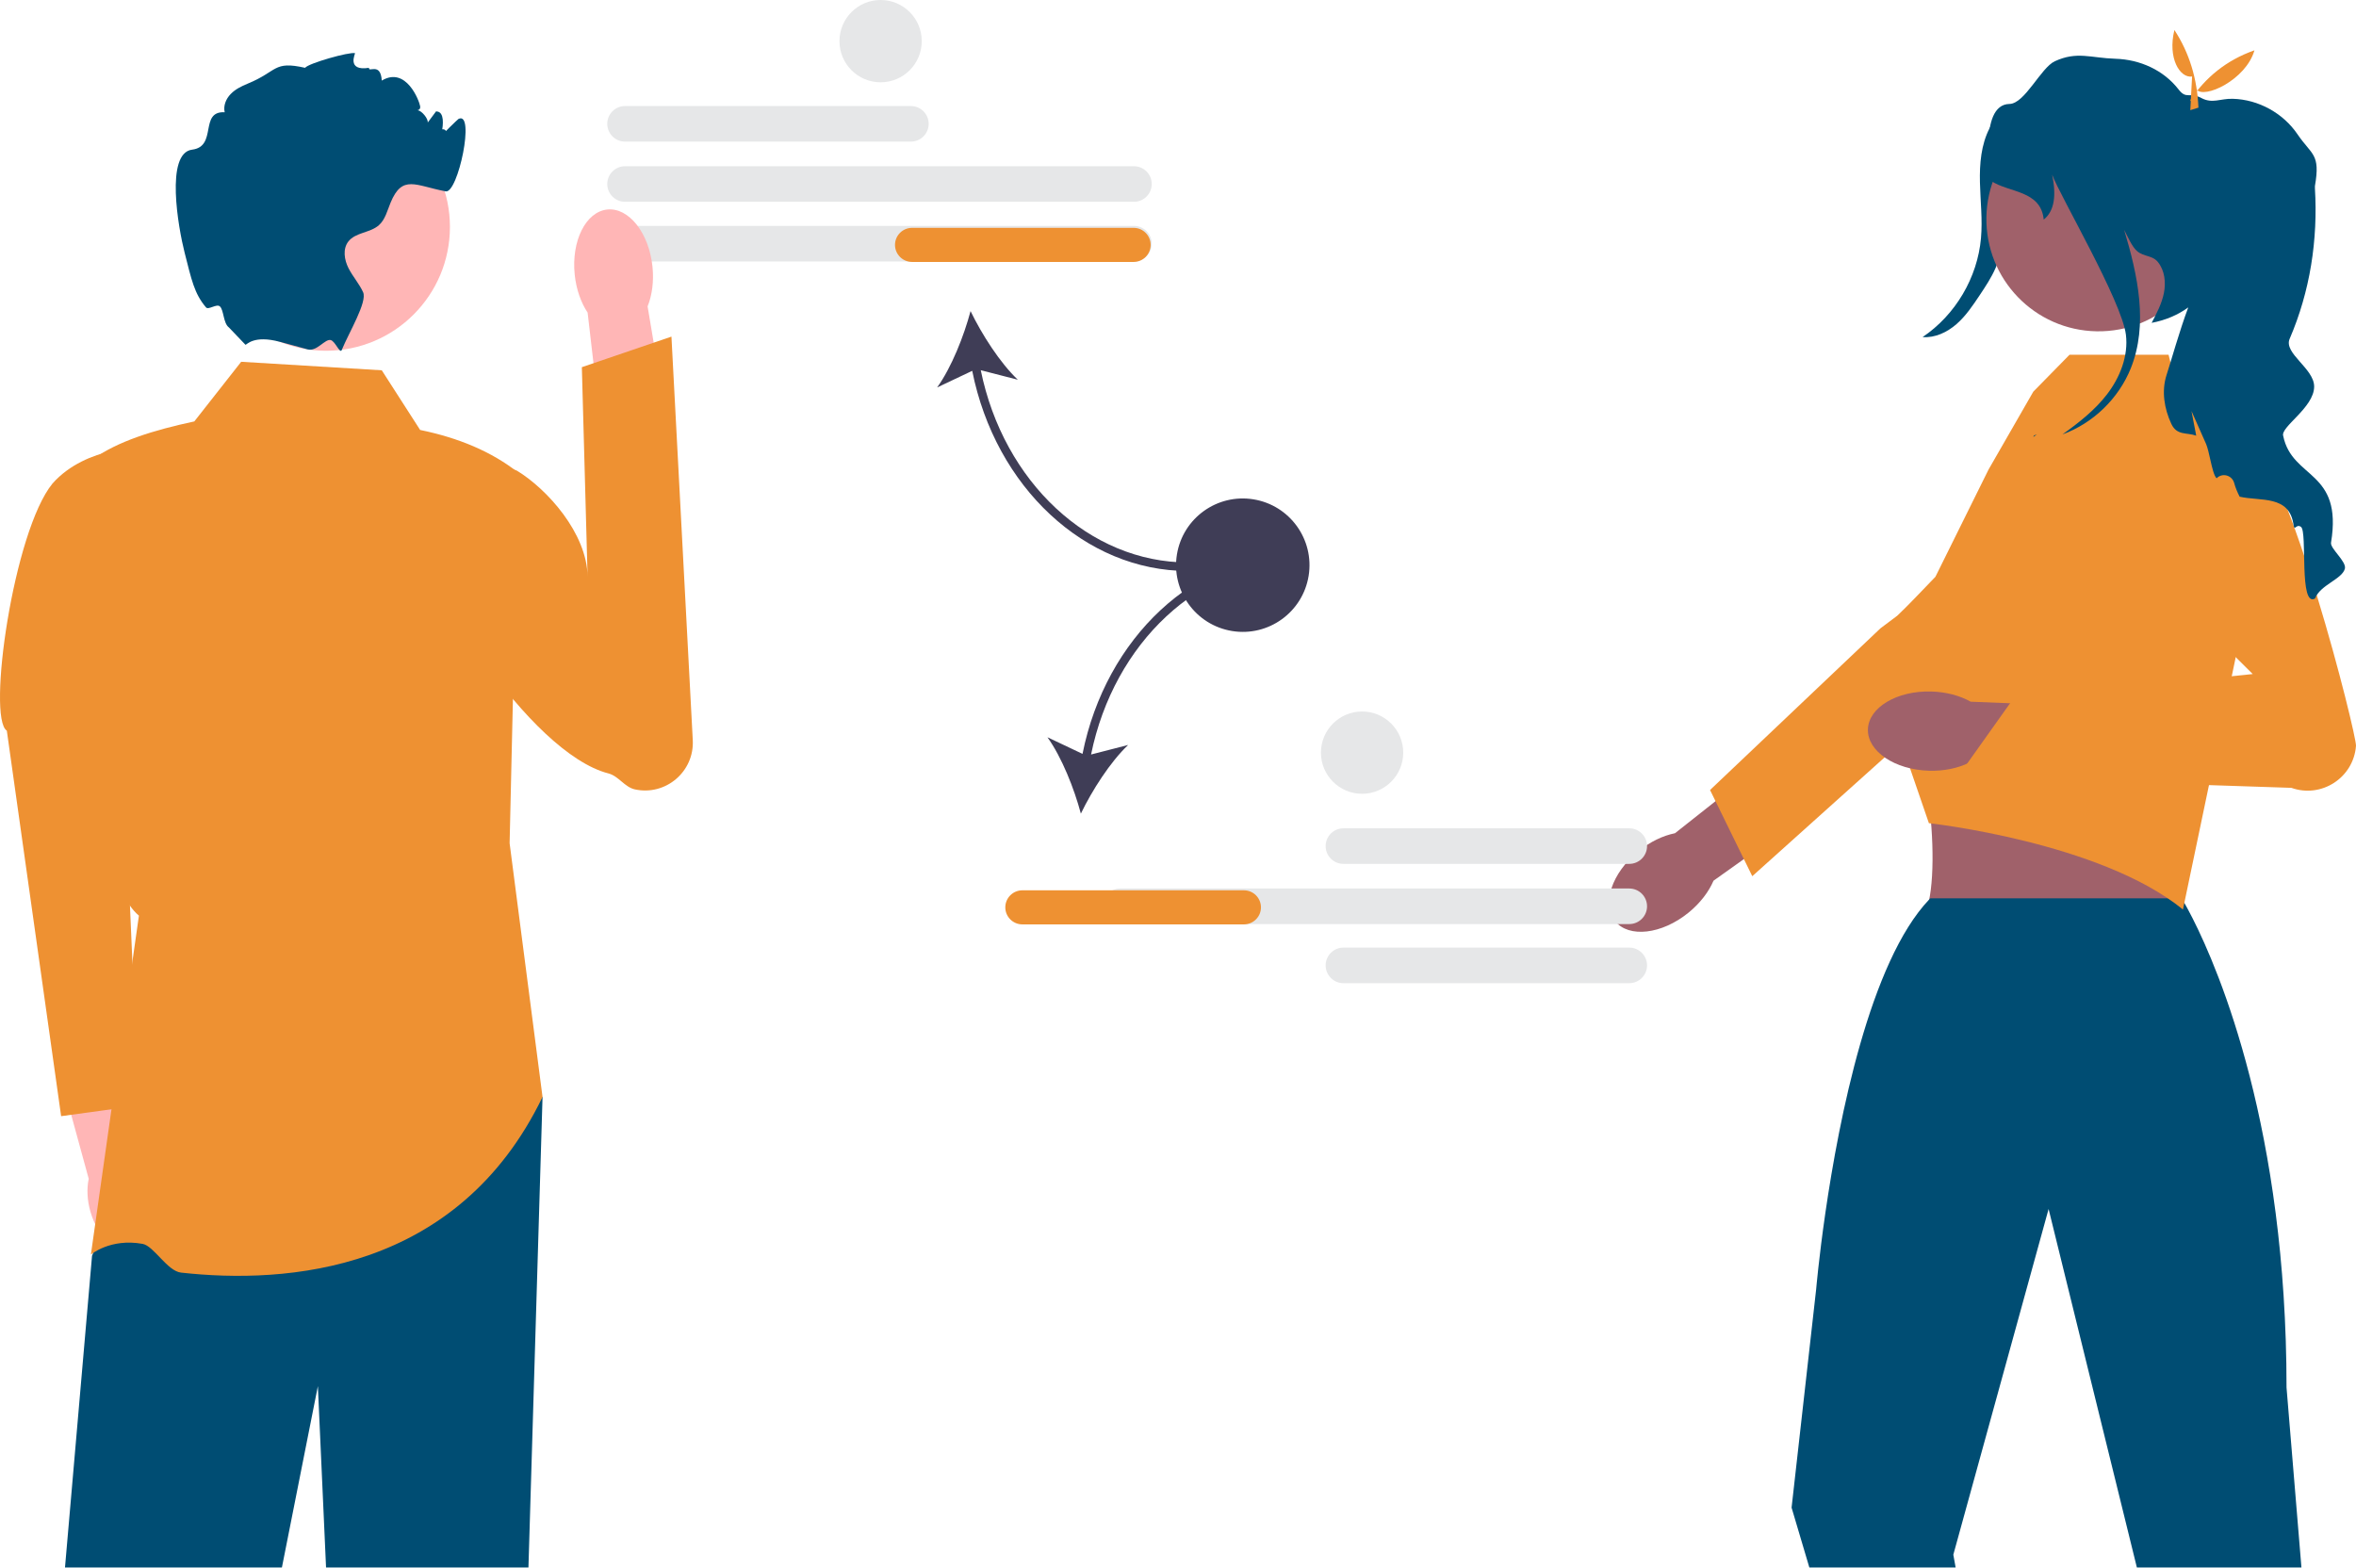
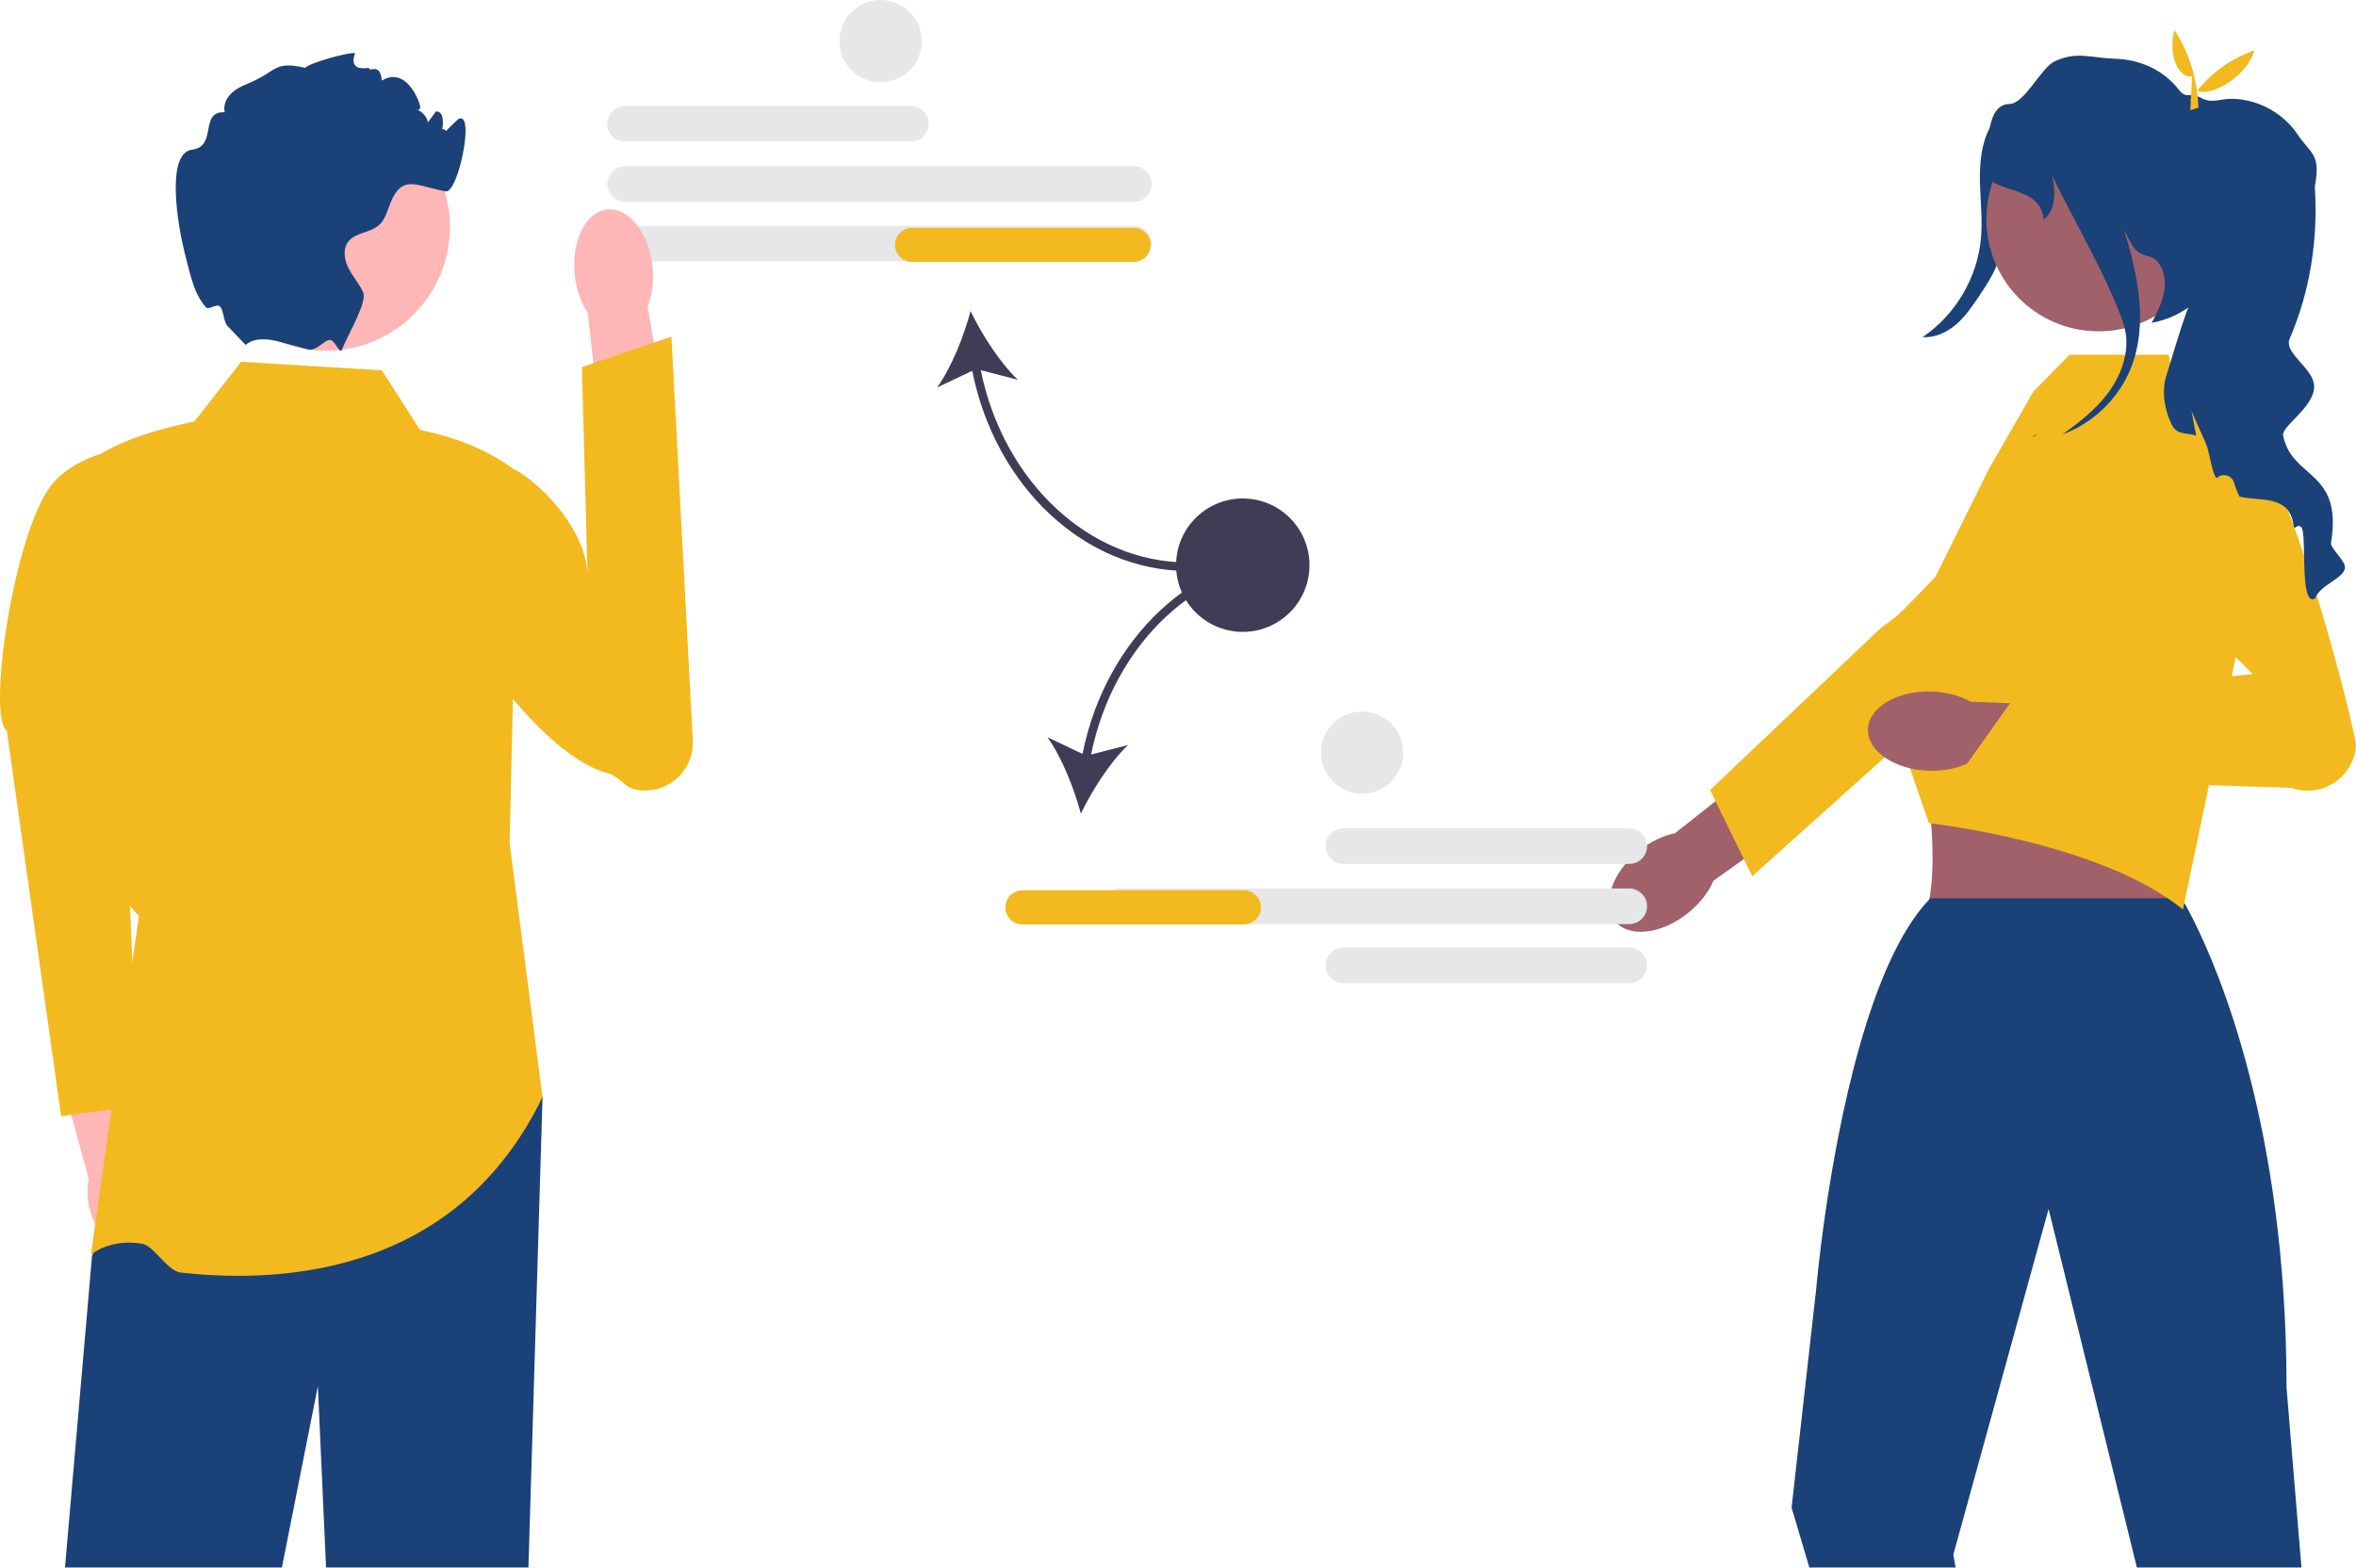
<svg xmlns="http://www.w3.org/2000/svg" width="552.941" height="367.92" viewBox="0 0 552.941 367.92">
  <path d="M213.78,33.239h-67.085c-2.301,0-4.174-1.872-4.174-4.174s1.873-4.174,4.174-4.174h67.085c2.301,0,4.174,1.872,4.174,4.174s-1.873,4.174-4.174,4.174Z" fill="#e6e7e8" />
  <path d="M266.133,47.366h-119.438c-2.301,0-4.174-1.872-4.174-4.174s1.873-4.174,4.174-4.174h119.438c2.301,0,4.174,1.872,4.174,4.174s-1.873,4.174-4.174,4.174h0Z" fill="#e6e7e8" />
  <path d="M266.133,61.366h-119.438c-2.301,0-4.174-1.872-4.174-4.174s1.873-4.174,4.174-4.174h119.438c2.301,0,4.174,1.872,4.174,4.174s-1.873,4.174-4.174,4.174h0Z" fill="#e6e7e8" />
  <path d="M278.785,134.019v-2c-23.085,0-43.245-18.858-48.604-45.126l8.698,2.238c-4.207-3.986-8.457-10.659-11.094-16.112-1.557,5.854-4.466,13.212-7.841,17.922l8.23-3.899c5.472,27.328,26.498,46.976,50.611,46.976Z" fill="#3f3d56" />
-   <path d="M270.053,57.48c0,2.206-1.794,4-4,4h-52c-2.206,0-4-1.794-4-4s1.794-4,4-4h52c2.206,0,4,1.794,4,4Z" fill="#ee9132" />
+   <path d="M270.053,57.48c0,2.206-1.794,4-4,4h-52c-2.206,0-4-1.794-4-4s1.794-4,4-4h52c2.206,0,4,1.794,4,4Z" fill="#f2ba1e" />
  <g>
    <g>
      <path d="M35.904,280.297c-.792-2.756-2.147-5.108-3.761-6.785l-5.864-26.73-12.781,3.131,7.324,26.778c-.482,2.266-.385,4.97,.406,7.727,1.808,6.297,6.56,10.479,10.612,9.341,4.053-1.138,5.872-7.165,4.063-13.462h-0Z" fill="#ffb6b6" />
-       <path d="M34.136,104.956s-13.805-.476-21.805,8.524C3.165,124.676-3.1,168.547,1.603,171.501l12.743,90.485,18.171-2.497-4.663-108.569,6.282-45.964v0Z" fill="#ee9132" />
+       <path d="M34.136,104.956s-13.805-.476-21.805,8.524C3.165,124.676-3.1,168.547,1.603,171.501l12.743,90.485,18.171-2.497-4.663-108.569,6.282-45.964v0Z" fill="#f2ba1e" />
    </g>
-     <polygon points="127.331 257.48 124.023 367.917 76.523 367.917 74.603 325.347 66.163 367.917 15.253 367.917 21.603 294.737 28.163 279.347 32.603 268.917 127.331 257.48" fill="#004D73" />
-     <path d="M89.603,86.917l-33-2-11,14c-9.5,2.034-18.081,4.66-24,9,1.416,41.926-1.695,96.442,11,107l-11.273,79.563s4.546-3.895,12.14-2.52c2.623,.475,5.79,6.385,9.014,6.743,24.77,2.752,64.937-.078,84.846-41.223l-7.727-59.563,2-87c-6.252-4.942-14.026-8.154-23-10l-9-14v-0Z" fill="#ee9132" />
+     <polygon points="127.331 257.48 124.023 367.917 76.523 367.917 74.603 325.347 66.163 367.917 15.253 367.917 21.603 294.737 28.163 279.347 32.603 268.917 127.331 257.48" fill="#1A4178" />
+     <path d="M89.603,86.917l-33-2-11,14c-9.5,2.034-18.081,4.66-24,9,1.416,41.926-1.695,96.442,11,107l-11.273,79.563s4.546-3.895,12.14-2.52c2.623,.475,5.79,6.385,9.014,6.743,24.77,2.752,64.937-.078,84.846-41.223l-7.727-59.563,2-87c-6.252-4.942-14.026-8.154-23-10l-9-14v-0Z" fill="#f2ba1e" />
    <g>
      <path d="M153.134,62.578c.358,3.467-.097,6.727-1.144,9.341l5.497,32.812-15.69,2.159-3.887-33.517c-1.559-2.345-2.671-5.444-3.029-8.911-.818-7.92,2.605-14.763,7.645-15.283s9.789,5.478,10.607,13.398v0h-0Z" fill="#ffb6b6" />
-       <path d="M100.971,113.424c-1.643,2.424-1.185,5.148-1.577,8.422-1.665,13.896,24.964,54.96,43.39,59.688,2.418,.62,3.795,3.229,6.236,3.753h0c7.23,1.554,13.961-4.184,13.57-11.569l-5.005-94.708-21.027,7.172,1.346,49.171c-.134-10.187-9.488-20.559-16.573-24.873,0,0-14.351-5.922-20.36,2.944Z" fill="#ee9132" />
+       <path d="M100.971,113.424c-1.643,2.424-1.185,5.148-1.577,8.422-1.665,13.896,24.964,54.96,43.39,59.688,2.418,.62,3.795,3.229,6.236,3.753h0c7.23,1.554,13.961-4.184,13.57-11.569l-5.005-94.708-21.027,7.172,1.346,49.171c-.134-10.187-9.488-20.559-16.573-24.873,0,0-14.351-5.922-20.36,2.944Z" fill="#f2ba1e" />
    </g>
    <g>
      <circle cx="76.528" cy="53.262" r="29.068" fill="#ffb6b6" />
-       <path d="M103.603,31.917c-.25,.06,3.826-3.913,4-4,4-2-.11,17.55-3,17-7.11-1.35-10.18-4.03-12.94,2.66-.77,1.86-1.25,3.96-2.75,5.29-2.06,1.81-5.48,1.66-7.16,3.82-1.35,1.74-.96,4.3,.04,6.26,1,1.97,2.52,3.64,3.43,5.65,1.02,2.26-3.33,9.45-4.99,13.49v.01l-.01,.024c-.441,1.06-1.489-1.993-2.596-2.298-1.324-.365-3.275,2.762-5.384,2.194-.01,0-.02-.01-.03-.01-2.01-.56-4.25-1.16-6.47-1.76h-.01c-6.25-1.7-7.83,.74-8.13,.67l-3.88-4.06c-1.332-.97-1.181-4.099-2.12-4.94-.768-.687-2.682,.901-3.246,.24-2.766-3.24-3.403-6.481-5.034-12.88-1.49-5.85-4.58-23.36,1.77-24.15,5.99-.75,1.61-9.09,7.64-8.78-.36-1.52,.31-3.15,1.4-4.27,1.08-1.13,2.52-1.83,3.97-2.43,7.15-2.92,5.96-5.43,13.5-3.73,.75-1.05,10.367-3.787,11.727-3.437,.1,.02-2.097,4.287,3.273,3.437-.2,1.23,2.727-1.437,3,3,5.727-3.437,8.81,4.79,9,6,.25,1.51-2.03,.74-.51,.97,.9,.14,2.44,1.97,2.29,2.88,.65-.88,1.3-1.75,1.96-2.63,.12,.01,.23,.03,.35,.05,3.04,.58-.445,10.518-.32,7.42,.23-5.69,4.26-2.36,1.23-1.69h0Z" fill="#004D73" />
+       <path d="M103.603,31.917c-.25,.06,3.826-3.913,4-4,4-2-.11,17.55-3,17-7.11-1.35-10.18-4.03-12.94,2.66-.77,1.86-1.25,3.96-2.75,5.29-2.06,1.81-5.48,1.66-7.16,3.82-1.35,1.74-.96,4.3,.04,6.26,1,1.97,2.52,3.64,3.43,5.65,1.02,2.26-3.33,9.45-4.99,13.49v.01l-.01,.024c-.441,1.06-1.489-1.993-2.596-2.298-1.324-.365-3.275,2.762-5.384,2.194-.01,0-.02-.01-.03-.01-2.01-.56-4.25-1.16-6.47-1.76h-.01c-6.25-1.7-7.83,.74-8.13,.67l-3.88-4.06c-1.332-.97-1.181-4.099-2.12-4.94-.768-.687-2.682,.901-3.246,.24-2.766-3.24-3.403-6.481-5.034-12.88-1.49-5.85-4.58-23.36,1.77-24.15,5.99-.75,1.61-9.09,7.64-8.78-.36-1.52,.31-3.15,1.4-4.27,1.08-1.13,2.52-1.83,3.97-2.43,7.15-2.92,5.96-5.43,13.5-3.73,.75-1.05,10.367-3.787,11.727-3.437,.1,.02-2.097,4.287,3.273,3.437-.2,1.23,2.727-1.437,3,3,5.727-3.437,8.81,4.79,9,6,.25,1.51-2.03,.74-.51,.97,.9,.14,2.44,1.97,2.29,2.88,.65-.88,1.3-1.75,1.96-2.63,.12,.01,.23,.03,.35,.05,3.04,.58-.445,10.518-.32,7.42,.23-5.69,4.26-2.36,1.23-1.69h0Z" fill="#1A4178" />
    </g>
  </g>
-   <path d="M474.37,25.958c-1.074,8.827-2.248,17.643-3.52,26.443-.517,3.575-1.063,7.194-2.502,10.508-.982,2.261-2.357,4.327-3.724,6.378-1.616,2.424-3.258,4.879-5.453,6.795s-5.045,3.262-7.949,3.036c7.706-5.188,12.886-13.962,13.704-23.215,.385-4.35-.143-8.722-.244-13.088-.101-4.366,.264-8.883,2.278-12.758s5.993-6.976,10.358-6.866l-2.948,2.766h0Z" fill="#004D73" />
+   <path d="M474.37,25.958c-1.074,8.827-2.248,17.643-3.52,26.443-.517,3.575-1.063,7.194-2.502,10.508-.982,2.261-2.357,4.327-3.724,6.378-1.616,2.424-3.258,4.879-5.453,6.795s-5.045,3.262-7.949,3.036c7.706-5.188,12.886-13.962,13.704-23.215,.385-4.35-.143-8.722-.244-13.088-.101-4.366,.264-8.883,2.278-12.758s5.993-6.976,10.358-6.866l-2.948,2.766h0Z" fill="#1A4178" />
  <g>
    <path d="M396.268,214.231h0c-6.271,5.086-13.977,5.974-17.214,1.983s-.777-11.348,5.494-16.434c2.745-2.226,5.765-3.648,8.565-4.208l26.84-21.217,9.688,12.807-27.488,19.556c-1.126,2.624-3.141,5.285-5.886,7.512h-0l0,0Z" fill="#a0616a" />
-     <path d="M401.338,185.428l39.993-37.948,4-3s22.958-22.366,28.902-22.879c2.518-.216,5.036,.411,7.157,1.789,3.427,2.222,5.202,5.88,5.202,9.566,0,3.081-1.241,6.176-3.78,8.455l-36.614,32.869-15.576,13.982-19.371,17.394-1.97-4.011-6.659-13.592-1.284-2.626v0l0-0Z" fill="#ee9132" />
+     <path d="M401.338,185.428l39.993-37.948,4-3s22.958-22.366,28.902-22.879c2.518-.216,5.036,.411,7.157,1.789,3.427,2.222,5.202,5.88,5.202,9.566,0,3.081-1.241,6.176-3.78,8.455l-36.614,32.869-15.576,13.982-19.371,17.394-1.97-4.011-6.659-13.592-1.284-2.626v0l0-0Z" fill="#f2ba1e" />
  </g>
  <path d="M486.853,159.746l-40.043,12.265c6.704,1.889,9.511,42.74,3.272,44.008,0,0,66.365,4.72,62.743,0-4.414-5.754,1.506-43.992,4.329-44.008l-30.301-12.265Z" fill="#a0616a" />
-   <path d="M540.136,367.92l-3.5-42.24c0-15.11-.98-28.76-2.55-40.93-6.29-48.85-22.06-73.89-22.06-73.89h-59c-.08,.09-.16,.16-.24,.25l-.01,.01c-13.92,14.63-21.16,51.42-24.38,73.63-1.53,10.57-2.15,17.84-2.15,17.84l-5.77,51.28,4.17,14.05h34.33l-.54-3.01,22.09-80.16,.27-.98,.24,.98,20.48,83.17h38.62v-0Z" fill="#004D73" />
-   <path d="M454.235,135.379l12.467-25.167,10.505-18.284,8.495-8.657h23.249l2.164,8.657,12.986,7.214,4.593,36.073-16.365,78.265c-19.479-15.872-59.628-20.268-59.628-20.268l-6.505-18.931-4.3-22.805-.519-2.727,12.857-13.37h0v0Z" fill="#ee9132" />
+   <path d="M540.136,367.92l-3.5-42.24c0-15.11-.98-28.76-2.55-40.93-6.29-48.85-22.06-73.89-22.06-73.89h-59c-.08,.09-.16,.16-.24,.25l-.01,.01c-13.92,14.63-21.16,51.42-24.38,73.63-1.53,10.57-2.15,17.84-2.15,17.84l-5.77,51.28,4.17,14.05h34.33l-.54-3.01,22.09-80.16,.27-.98,.24,.98,20.48,83.17h38.62v-0Z" fill="#1A4178" />
+   <path d="M454.235,135.379l12.467-25.167,10.505-18.284,8.495-8.657h23.249l2.164,8.657,12.986,7.214,4.593,36.073-16.365,78.265c-19.479-15.872-59.628-20.268-59.628-20.268l-6.505-18.931-4.3-22.805-.519-2.727,12.857-13.37h0v0Z" fill="#f2ba1e" />
  <g>
    <path d="M452.74,180.905h0c-8.07-.229-14.495-4.578-14.349-9.714,.146-5.136,6.806-9.113,14.877-8.884,3.533,.1,6.75,.99,9.239,2.39l34.185,1.399-.998,16.028-33.593-3.081c-2.564,1.256-5.827,1.962-9.359,1.862h-0l-0,0Z" fill="#a0616a" />
-     <path d="M496.457,126.198l32.246,32.014-56.168,5.752-13.053,18.36,78.288,2.596c7.064,2.515,14.587-2.366,15.169-9.842v-0c.196-2.524-15.887-66.572-25.624-72.518-11.412-6.969-30.858,23.638-30.858,23.638l6.369-10.603-6.369,10.603Z" fill="#ee9132" />
+     <path d="M496.457,126.198l32.246,32.014-56.168,5.752-13.053,18.36,78.288,2.596c7.064,2.515,14.587-2.366,15.169-9.842v-0c.196-2.524-15.887-66.572-25.624-72.518-11.412-6.969-30.858,23.638-30.858,23.638l6.369-10.603-6.369,10.603Z" fill="#f2ba1e" />
  </g>
  <circle cx="492.526" cy="51.433" r="26.333" transform="translate(433.1594 543.0663) rotate(-89.07621)" fill="#a0616a" />
-   <path d="M550.331,133.48c-.66,2.5-5.8,3.79-7,7-3.82,2.18-1.75-15.63-3.29-16.8-1.19-.89-1.51,1.26-1.78-.59-1.02-6.94-7.69-5.39-12.63-6.51-.56-1.09-.99-2.15-1.27-3.18-.5-1.86-2.78-2.51-4.13-1.14-.61-.54-1.05-2.45-1.48-4.36-.31-1.39-.62-2.78-.98-3.66l-3.44-7.76,1.11,5.78c-2.25-.81-4.52,.03-5.83-2.75-1.68-3.57-2.35-7.75-1.13-11.5,1.11-3.4,2.98-10.21,5.09-15.85-2.39,1.73-5.26,2.99-8.59,3.62,1.18-2.24,2.38-4.52,2.88-7.01,.49-2.49,.19-5.26-1.39-7.24-1.3-1.63-3.22-1.22-4.84-2.53-1.26-1.02-2.35-3.63-3.11-5.06,3.24,10.77,5.69,22.21,1.57,32.49-2.85,7.12-8.85,12.91-16.05,15.54,3.83-2.74,7.57-5.66,10.44-9.38,3.07-3.99,5.07-9.03,4.46-14.03-.96-7.85-15.52-32.68-17.31-37.56,.98,4.77,.6,8.49-1.98,10.54-.67-6.92-8.21-6.29-12.32-9.06,0,0-3.18-17.97,4.28-18.08,3.6-.05,7.37-8.51,10.64-10.02,5.22-2.41,8.42-.77,14.21-.59,5.78,.17,11.33,2.66,14.86,7.23,1.85,2.39,2.53,.49,5.31,1.98,2.64,1.41,4.42,.1,7.41,.19,5.99,.16,11.8,3.36,15.16,8.31,3.36,4.96,5.43,4.5,4.1,12.17-.02,.09-.02,.27,0,.54,.73,12.08-1.14,24.19-5.93,35.31-1.48,3.42,5.759,6.95,5.749,11.22-.01,4.96-7.999,9.48-7.259,11.6,2.12,10.21,14.03,7.94,11.22,25.03-.23,1.39,3.69,4.44,3.25,6.11Z" fill="#004D73" />
-   <path d="M477.378,102.211c.22-.07,.44-.15,.66-.24-.28,.2-.55,.39-.83,.59l.17-.35Z" fill="#004D73" />
-   <path d="M514.47,17.96c-2.865,.426-5.775-4.327-4.148-10.918,3.544,5.42,5.356,11.521,5.641,18.222l-1.91,.592,.417-7.896Z" fill="#ee9132" />
-   <path d="M529.106,11.808c-1.955,6.927-11.882,11.562-13.635,9.152l-.201,4.131-1.227-1.579c3.56-5.294,8.413-9.356,15.063-11.704h0Z" fill="#ee9132" />
+   <path d="M550.331,133.48c-.66,2.5-5.8,3.79-7,7-3.82,2.18-1.75-15.63-3.29-16.8-1.19-.89-1.51,1.26-1.78-.59-1.02-6.94-7.69-5.39-12.63-6.51-.56-1.09-.99-2.15-1.27-3.18-.5-1.86-2.78-2.51-4.13-1.14-.61-.54-1.05-2.45-1.48-4.36-.31-1.39-.62-2.78-.98-3.66l-3.44-7.76,1.11,5.78c-2.25-.81-4.52,.03-5.83-2.75-1.68-3.57-2.35-7.75-1.13-11.5,1.11-3.4,2.98-10.21,5.09-15.85-2.39,1.73-5.26,2.99-8.59,3.62,1.18-2.24,2.38-4.52,2.88-7.01,.49-2.49,.19-5.26-1.39-7.24-1.3-1.63-3.22-1.22-4.84-2.53-1.26-1.02-2.35-3.63-3.11-5.06,3.24,10.77,5.69,22.21,1.57,32.49-2.85,7.12-8.85,12.91-16.05,15.54,3.83-2.74,7.57-5.66,10.44-9.38,3.07-3.99,5.07-9.03,4.46-14.03-.96-7.85-15.52-32.68-17.31-37.56,.98,4.77,.6,8.49-1.98,10.54-.67-6.92-8.21-6.29-12.32-9.06,0,0-3.18-17.97,4.28-18.08,3.6-.05,7.37-8.51,10.64-10.02,5.22-2.41,8.42-.77,14.21-.59,5.78,.17,11.33,2.66,14.86,7.23,1.85,2.39,2.53,.49,5.31,1.98,2.64,1.41,4.42,.1,7.41,.19,5.99,.16,11.8,3.36,15.16,8.31,3.36,4.96,5.43,4.5,4.1,12.17-.02,.09-.02,.27,0,.54,.73,12.08-1.14,24.19-5.93,35.31-1.48,3.42,5.759,6.95,5.749,11.22-.01,4.96-7.999,9.48-7.259,11.6,2.12,10.21,14.03,7.94,11.22,25.03-.23,1.39,3.69,4.44,3.25,6.11Z" fill="#1A4178" />
+   <path d="M477.378,102.211c.22-.07,.44-.15,.66-.24-.28,.2-.55,.39-.83,.59l.17-.35Z" fill="#1A4178" />
+   <path d="M514.47,17.96c-2.865,.426-5.775-4.327-4.148-10.918,3.544,5.42,5.356,11.521,5.641,18.222l-1.91,.592,.417-7.896Z" fill="#f2ba1e" />
+   <path d="M529.106,11.808c-1.955,6.927-11.882,11.562-13.635,9.152l-.201,4.131-1.227-1.579c3.56-5.294,8.413-9.356,15.063-11.704h0Z" fill="#f2ba1e" />
  <g>
    <path d="M311.121,198.594c0-2.301,1.873-4.174,4.174-4.174h67.085c2.301,0,4.174,1.873,4.174,4.174s-1.873,4.174-4.174,4.174h-67.085c-2.301,0-4.174-1.873-4.174-4.174Z" fill="#e6e7e8" />
    <path d="M311.121,226.594c0-2.301,1.873-4.174,4.174-4.174h67.085c2.301,0,4.174,1.873,4.174,4.174s-1.873,4.174-4.174,4.174h-67.085c-2.301,0-4.174-1.873-4.174-4.174Z" fill="#e6e7e8" />
    <path d="M262.941,216.895c-2.301,0-4.174-1.873-4.174-4.174s1.873-4.174,4.174-4.174h119.438c2.301,0,4.174,1.873,4.174,4.174s-1.873,4.174-4.174,4.174h-119.438Z" fill="#e6e7e8" />
  </g>
  <g>
    <path d="M254.062,176.947l-8.23-3.899c3.376,4.711,6.284,12.068,7.841,17.922,2.637-5.453,6.887-12.126,11.094-16.112l-8.698,2.238c5.36-26.268,25.519-45.126,48.604-45.126v-2c-24.113,0-45.139,19.648-50.611,46.976Z" fill="#3f3d56" />
-     <path d="M291.941,216.971h-52c-2.206,0-4-1.794-4-4s1.794-4,4-4h52c2.206,0,4,1.794,4,4s-1.794,4-4,4Z" fill="#ee9132" />
+     <path d="M291.941,216.971h-52c-2.206,0-4-1.794-4-4s1.794-4,4-4h52c2.206,0,4,1.794,4,4s-1.794,4-4,4Z" fill="#f2ba1e" />
  </g>
  <circle cx="291.673" cy="132.657" r="15.657" transform="translate(114.008 399.3151) rotate(-80.78253)" fill="#3f3d56" />
  <circle cx="206.673" cy="9.657" r="9.657" fill="#e6e7e8" />
  <circle cx="319.673" cy="176.657" r="9.657" fill="#e6e7e8" />
</svg>
